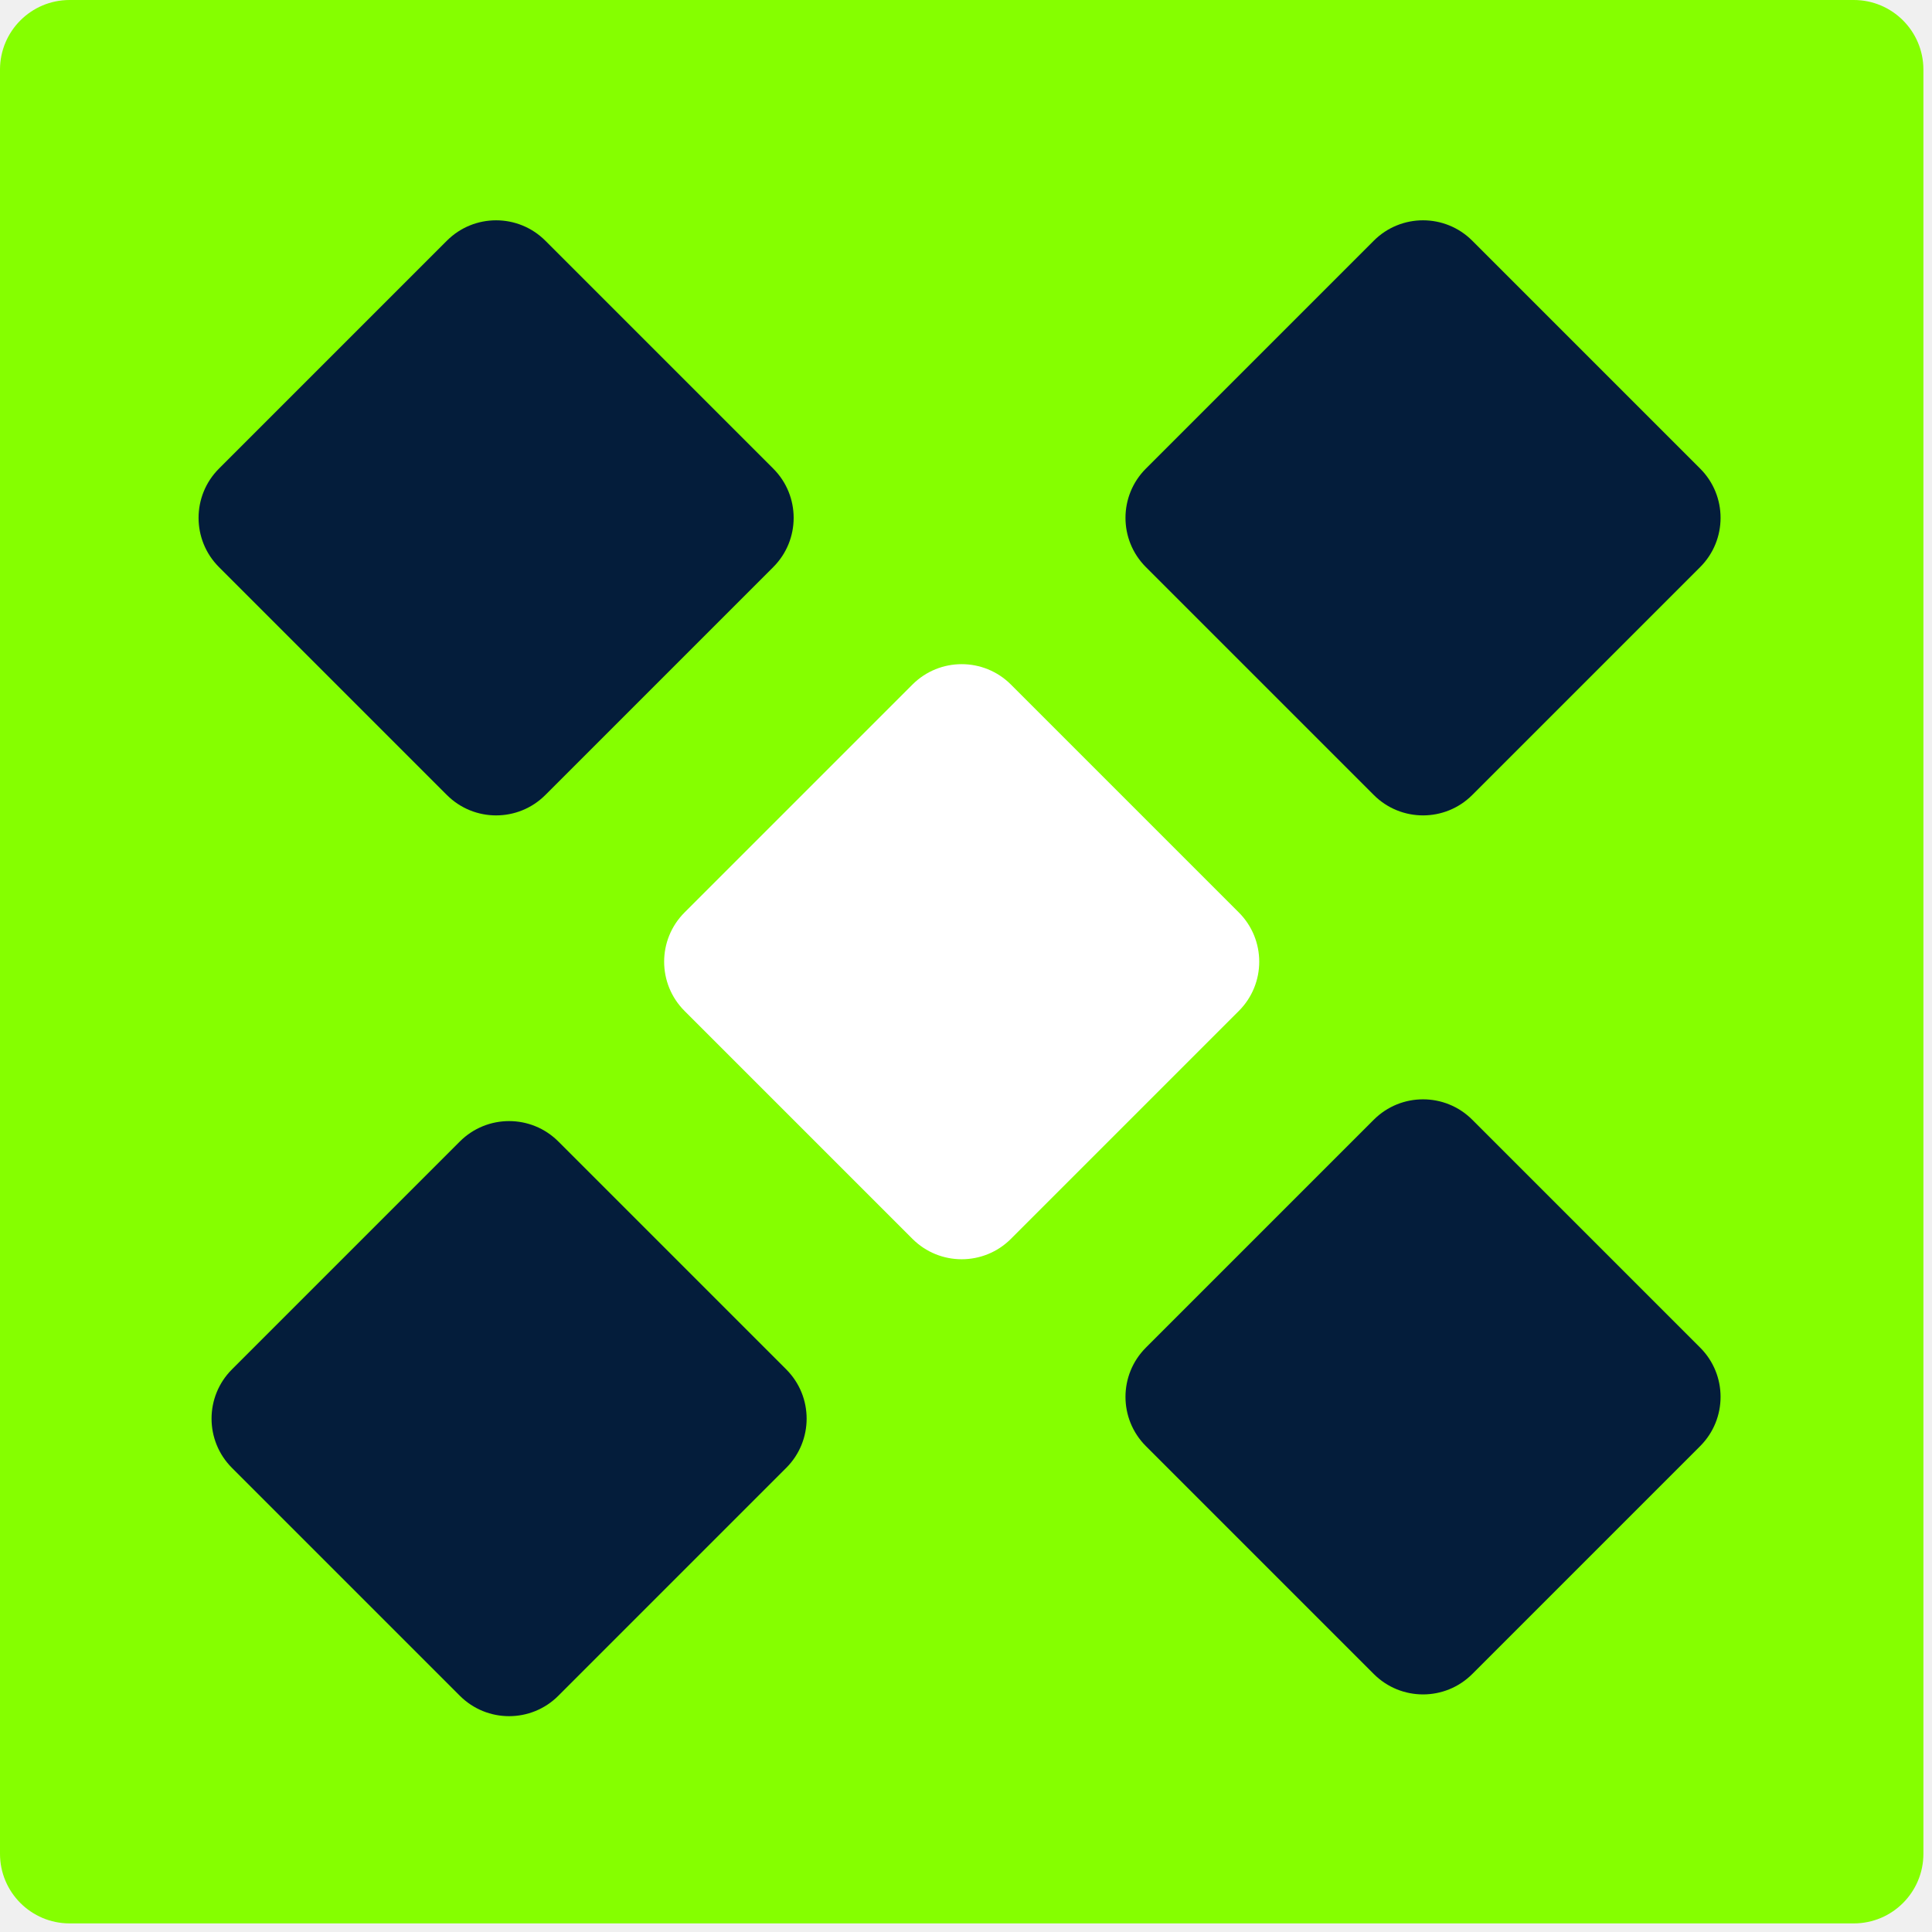
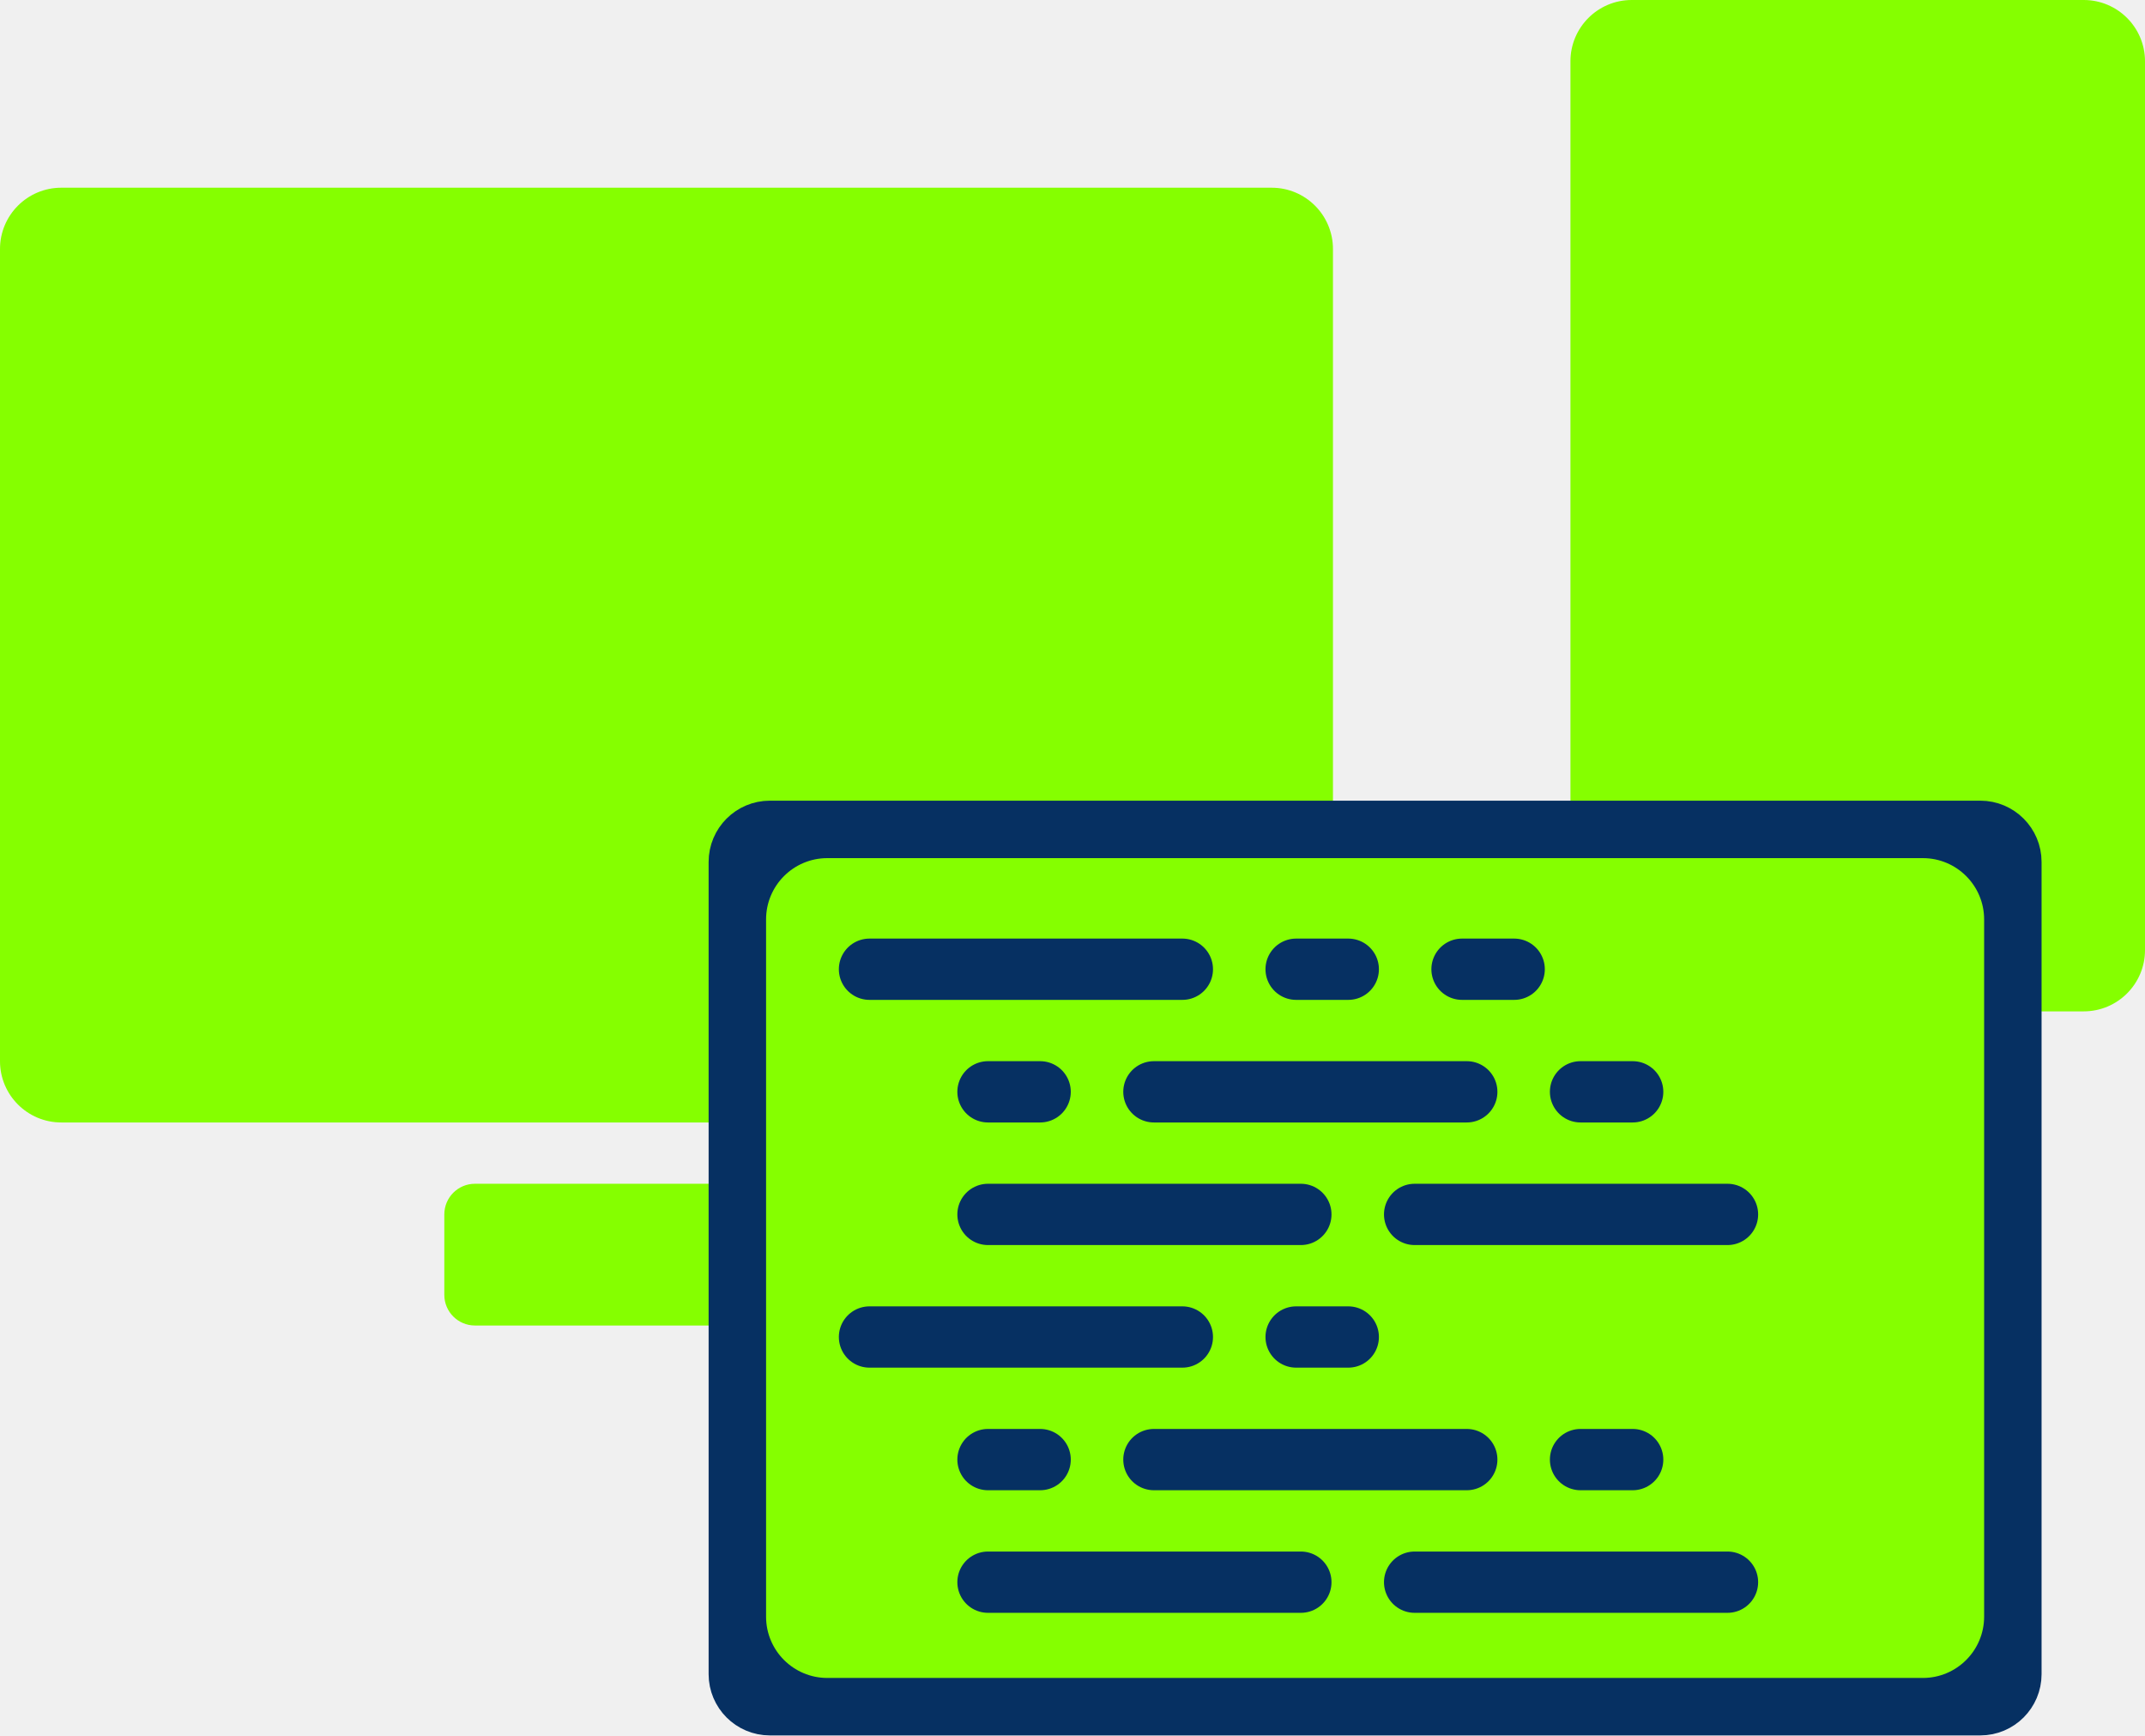
- <svg xmlns="http://www.w3.org/2000/svg" width="100" height="100" viewBox="0 0 100 100" fill="none">
-   <rect width="99.555" height="99.555" rx="3.604" fill="#85FF00" />
-   <rect x="32.883" y="49.778" width="23.891" height="23.891" rx="3.604" transform="rotate(-45 32.8828 49.7775)" fill="white" />
-   <rect x="56.762" y="26.804" width="23.891" height="23.891" rx="3.604" transform="rotate(-45 56.7617 26.8038)" fill="#041D3B" />
-   <rect x="9.457" y="73.428" width="23.891" height="23.891" rx="3.604" transform="rotate(-45 9.45703 73.428)" fill="#041D3B" />
-   <rect x="8.785" y="26.804" width="23.891" height="23.891" rx="3.604" transform="rotate(-45 8.78516 26.8038)" fill="#041D3B" />
-   <rect x="56.762" y="72.302" width="23.891" height="23.891" rx="3.604" transform="rotate(-45 56.7617 72.3018)" fill="#041D3B" />
+ <svg xmlns="http://www.w3.org/2000/svg" fill="none" viewBox="0 0 560 453" height="453" width="560">
+   <rect fill="#85FF00" rx="16" height="264" width="150" x="410" />
+   <rect fill="#85FF00" rx="16" height="244" width="347.999" y="49" />
+   <rect fill="#85FF00" rx="8" height="37" width="115.999" y="309" x="116" />
+   <rect stroke-width="15" stroke="#063062" fill="#063062" rx="8.5" height="229" width="332.999" y="216.5" x="192.5" />
+   <rect fill="#85FF00" rx="16" height="214" width="318" y="224" x="200" />
+   <path stroke-linecap="round" stroke-width="16" stroke="#063062" d="M257.938 317H339.617" />
+   <path stroke-linecap="round" stroke-width="16" stroke="#063062" d="M369.32 317H451" />
+   <path stroke-linecap="round" stroke-width="16" stroke="#063062" d="M301.254 285H382.933" />
+   <path stroke-linecap="round" stroke-width="16" stroke="#063062" d="M257.938 285H271.551" />
+   <path stroke-linecap="round" stroke-width="16" stroke="#063062" d="M412.633 285H426.246" />
+   <path stroke-linecap="round" stroke-width="16" stroke="#063062" d="M227 253H308.68" />
+   <path stroke-linecap="round" stroke-width="16" stroke="#063062" d="M338.383 253H351.996" />
+   <path stroke-linecap="round" stroke-width="16" stroke="#063062" d="M381.695 253H395.309" />
+   <path stroke-linecap="round" stroke-width="16" stroke="#063062" d="M257.938 413H339.617" />
+   <path stroke-linecap="round" stroke-width="16" stroke="#063062" d="M369.32 413H451" />
+   <path stroke-linecap="round" stroke-width="16" stroke="#063062" d="M227 349H308.68" />
+   <path stroke-linecap="round" stroke-width="16" stroke="#063062" d="M338.383 349H351.996" />
+   <path stroke-linecap="round" stroke-width="16" stroke="#063062" d="M301.254 381H382.933" />
+   <path stroke-linecap="round" stroke-width="16" stroke="#063062" d="M257.938 381H271.551" />
+   <path stroke-linecap="round" stroke-width="16" stroke="#063062" d="M412.633 381H426.246" />
</svg>
